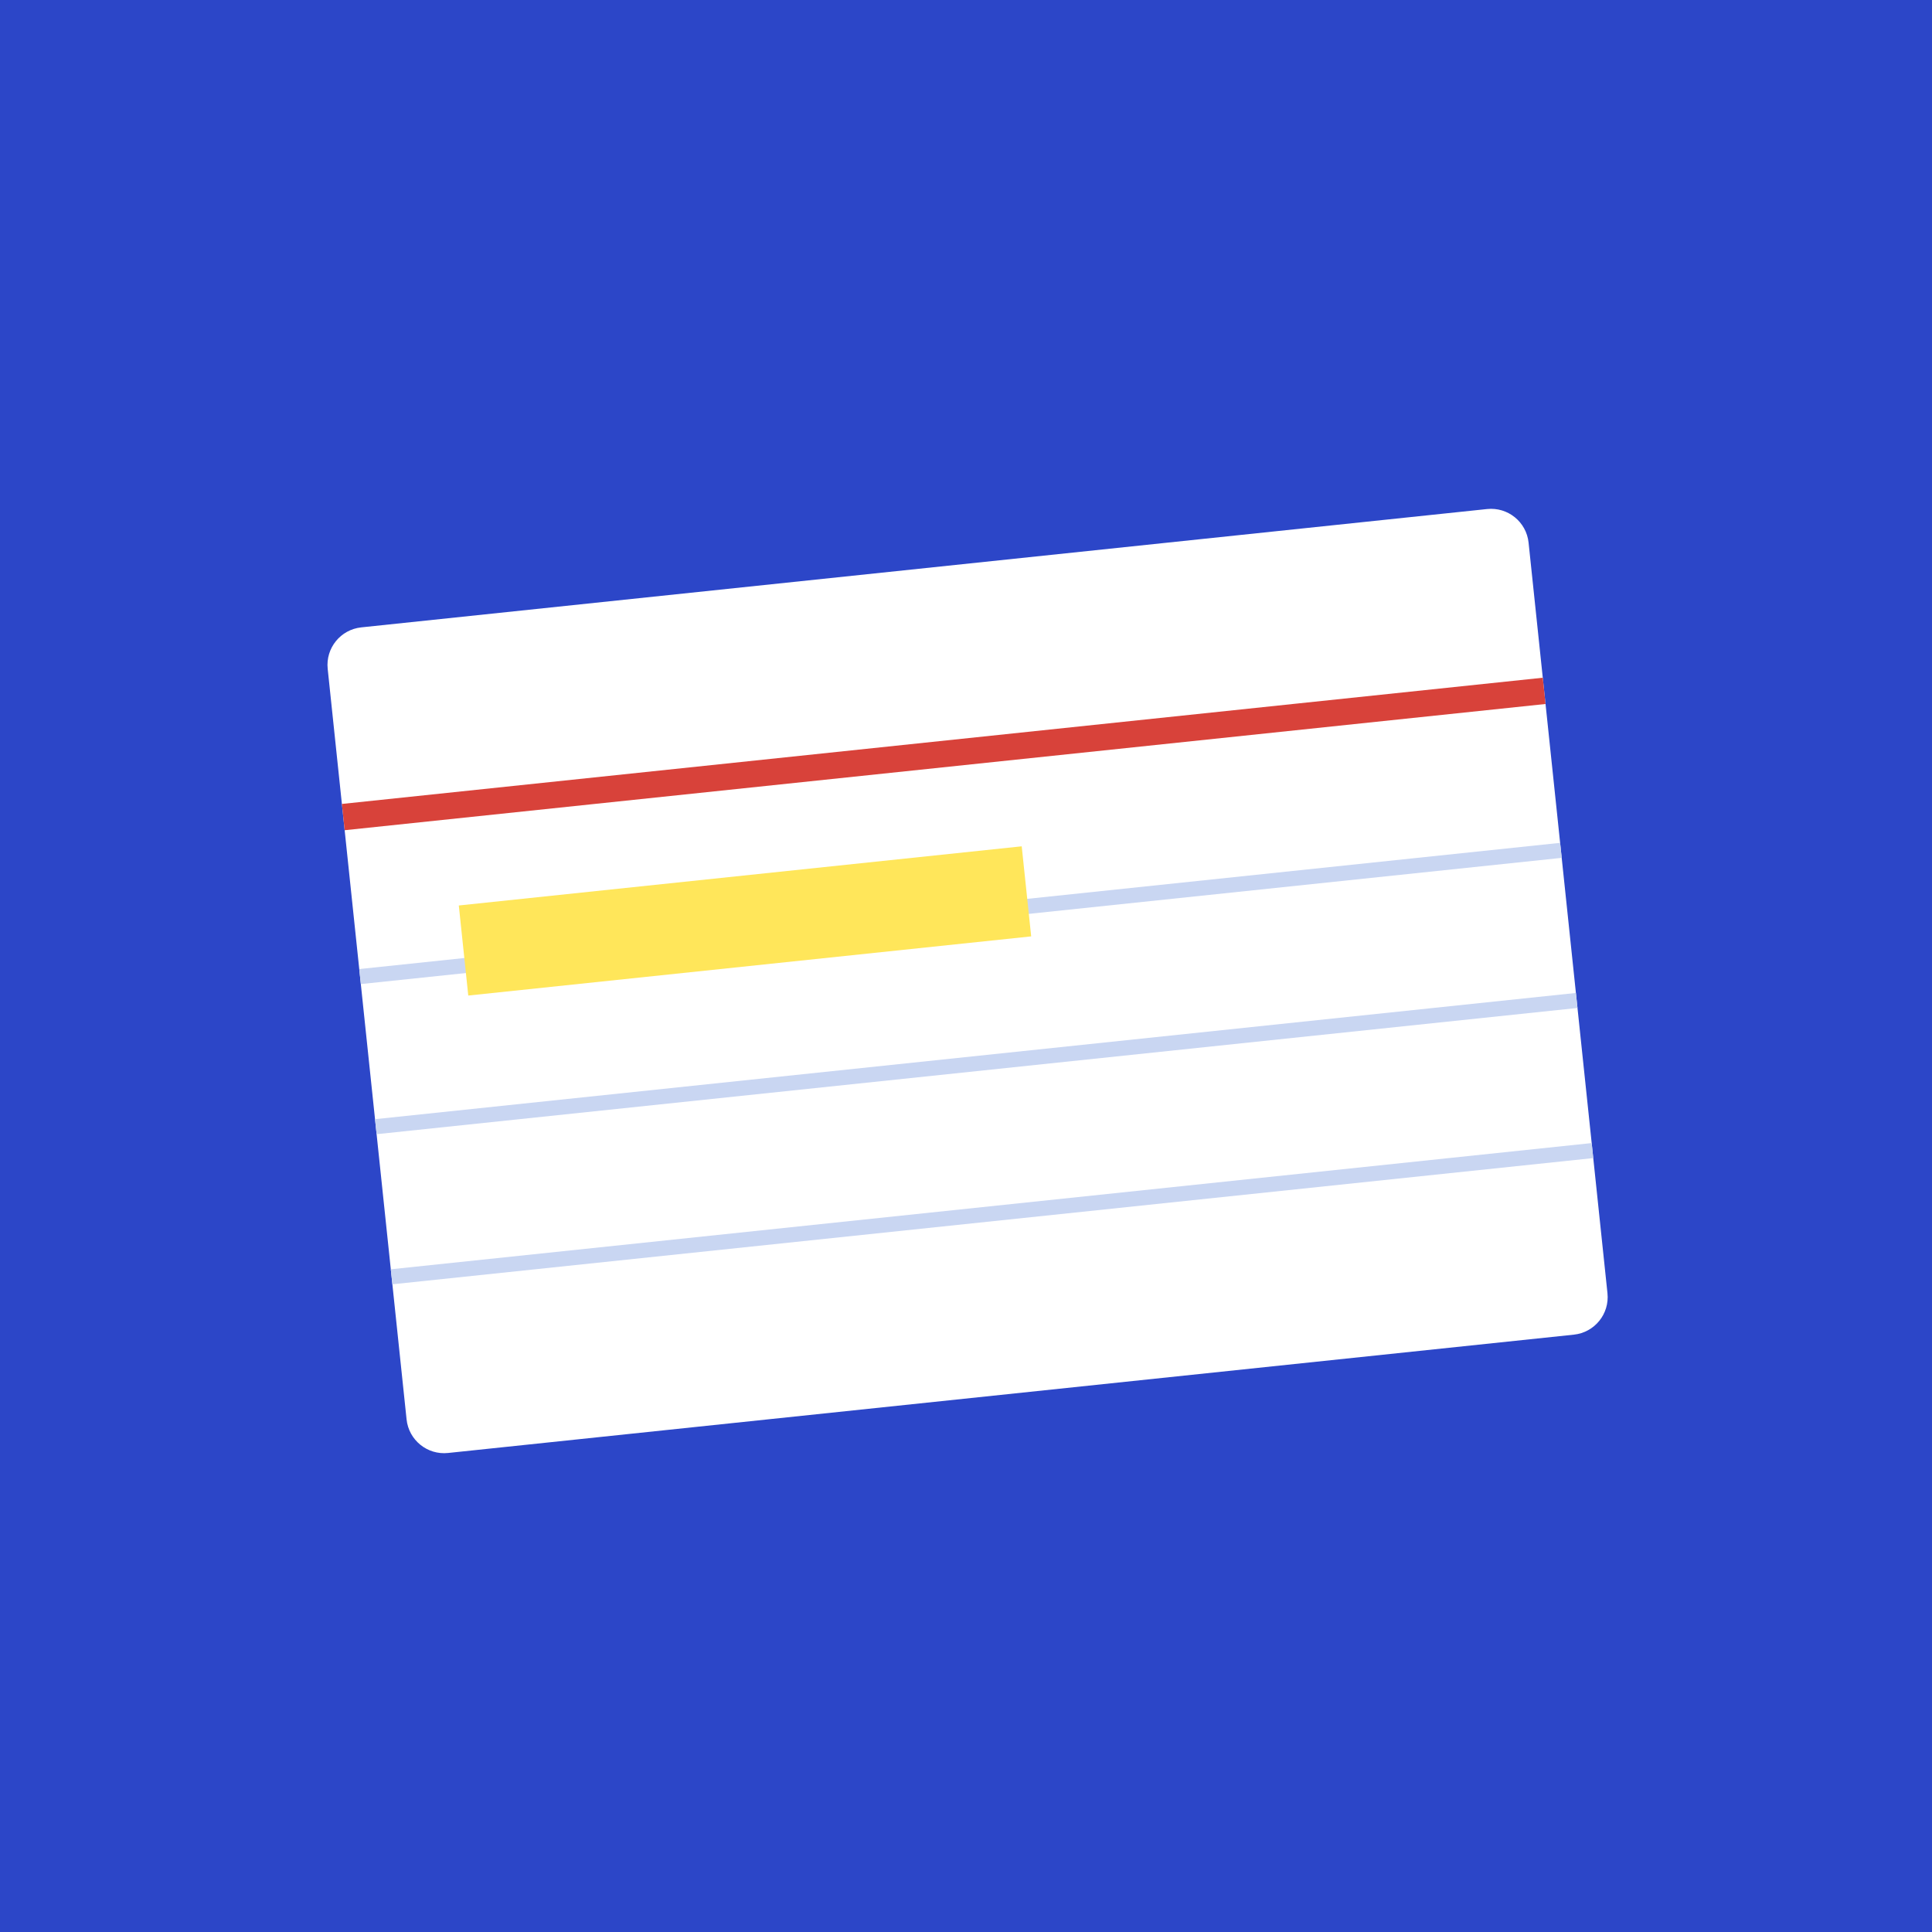
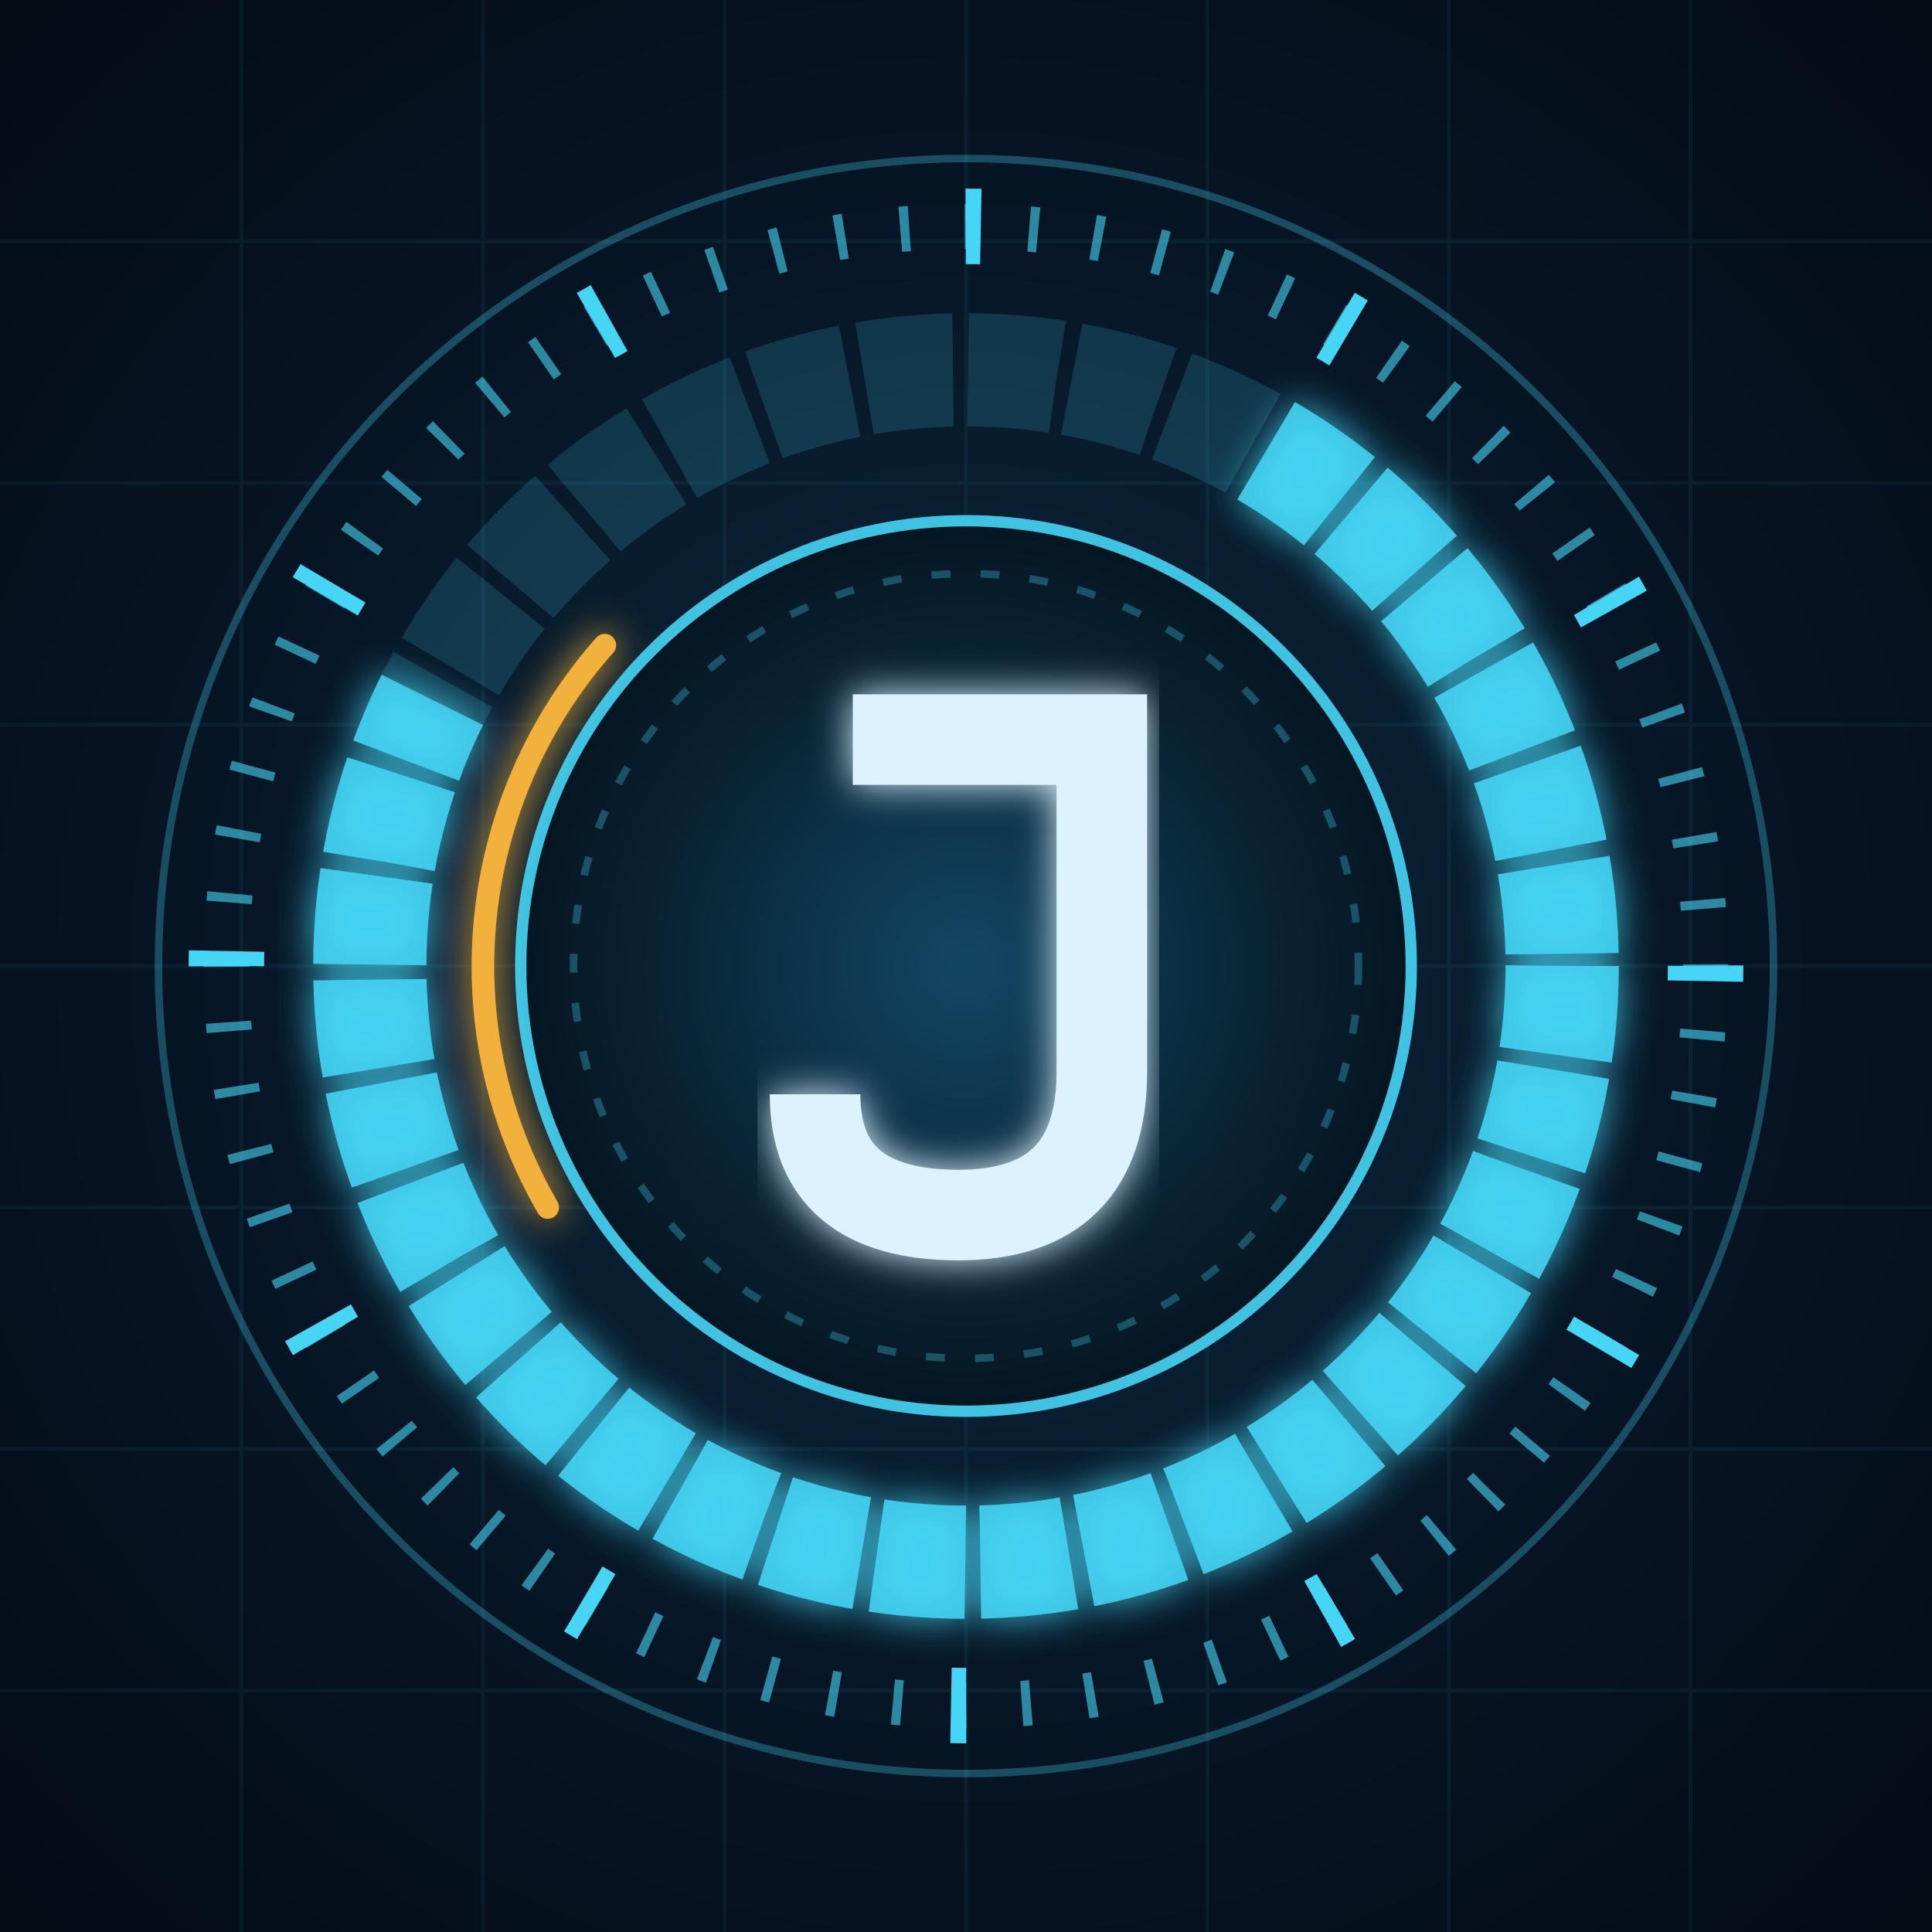
<svg xmlns="http://www.w3.org/2000/svg" viewBox="0 0 512 512">
-   <rect width="512" height="512" fill="#2c46c8" />
-   <g transform="rotate(-6 256 256)">
-     <rect x="96" y="150" width="320" height="220" rx="10" fill="#ffffff" />
-     <rect x="96" y="196" width="320" height="7" fill="#d8423a" />
-     <g fill="#c9d6f2">
-       <rect x="96" y="240" width="320" height="4" />
-       <rect x="96" y="280" width="320" height="4" />
-       <rect x="96" y="320" width="320" height="4" />
-     </g>
-     <rect x="124" y="226" width="150" height="24" fill="#ffe65a" />
+   <defs>
+     <radialGradient id="bg" cx="50%" cy="50%" r="70%">
+       <stop offset="0%" stop-color="#0c2a40" />
+       <stop offset="60%" stop-color="#061423" />
+       <stop offset="100%" stop-color="#030b14" />
+     </radialGradient>
+     <radialGradient id="core" cx="50%" cy="50%" r="50%">
+       <stop offset="0%" stop-color="#114764" />
+       <stop offset="75%" stop-color="#08202f" />
+       <stop offset="100%" stop-color="#061623" />
+     </radialGradient>
+     <filter id="glow" x="-20%" y="-20%" width="140%" height="140%">
+       <feGaussianBlur stdDeviation="5" result="b" />
+       <feMerge>
+         <feMergeNode in="b" />
+         <feMergeNode in="SourceGraphic" />
+       </feMerge>
+     </filter>
+     <mask id="arc" maskUnits="userSpaceOnUse" x="0" y="0" width="512" height="512">
+       <circle cx="256" cy="256" r="158" fill="none" stroke="#fff" stroke-width="40" stroke-dasharray="735 1000" transform="rotate(-60 256 256)" />
+     </mask>
+   </defs>
+   <rect width="512" height="512" fill="url(#bg)" />
+   <g stroke="#46d5f5" stroke-opacity="0.06" stroke-width="1">
+     <path d="M0 64H512M0 128H512M0 192H512M0 256H512M0 320H512M0 384H512M0 448H512M64 0V512M128 0V512M192 0V512M256 0V512M320 0V512M384 0V512M448 0V512" />
  </g>
+   <circle cx="256" cy="256" r="214" fill="none" stroke="#46d5f5" stroke-opacity="0.3" stroke-width="2" />
+   <circle cx="256" cy="256" r="196" fill="none" stroke="#46d5f5" stroke-opacity="0.6" stroke-width="12" stroke-dasharray="2.4 14.70" />
+   <circle cx="256" cy="256" r="196" fill="none" stroke="#46d5f5" stroke-width="20" stroke-dasharray="4 98.63" />
+   <circle cx="256" cy="256" r="158" fill="none" stroke="#46d5f5" stroke-opacity="0.16" stroke-width="30" stroke-dasharray="23.6 4" />
+   <g filter="url(#glow)">
+     <circle cx="256" cy="256" r="158" fill="none" stroke="#46d5f5" stroke-opacity="0.85" stroke-width="30" stroke-dasharray="23.6 4" mask="url(#arc)" />
+     <circle cx="256" cy="256" r="128" fill="none" stroke="#f2b13d" stroke-width="6" stroke-linecap="round" stroke-dasharray="160 1000" transform="rotate(150 256 256)" />
+   </g>
+   <circle cx="256" cy="256" r="118" fill="url(#core)" stroke="#46d5f5" stroke-opacity="0.9" stroke-width="3" />
+   <circle cx="256" cy="256" r="104" fill="none" stroke="#46d5f5" stroke-opacity="0.3" stroke-width="2" stroke-dasharray="5 8" />
+   <path d="M226 196H292V284Q292 322 254 322Q216 322 216 290" fill="none" stroke="#dcf3ff" stroke-width="24" stroke-linejoin="miter" stroke-linecap="butt" filter="url(#glow)" />
</svg>
